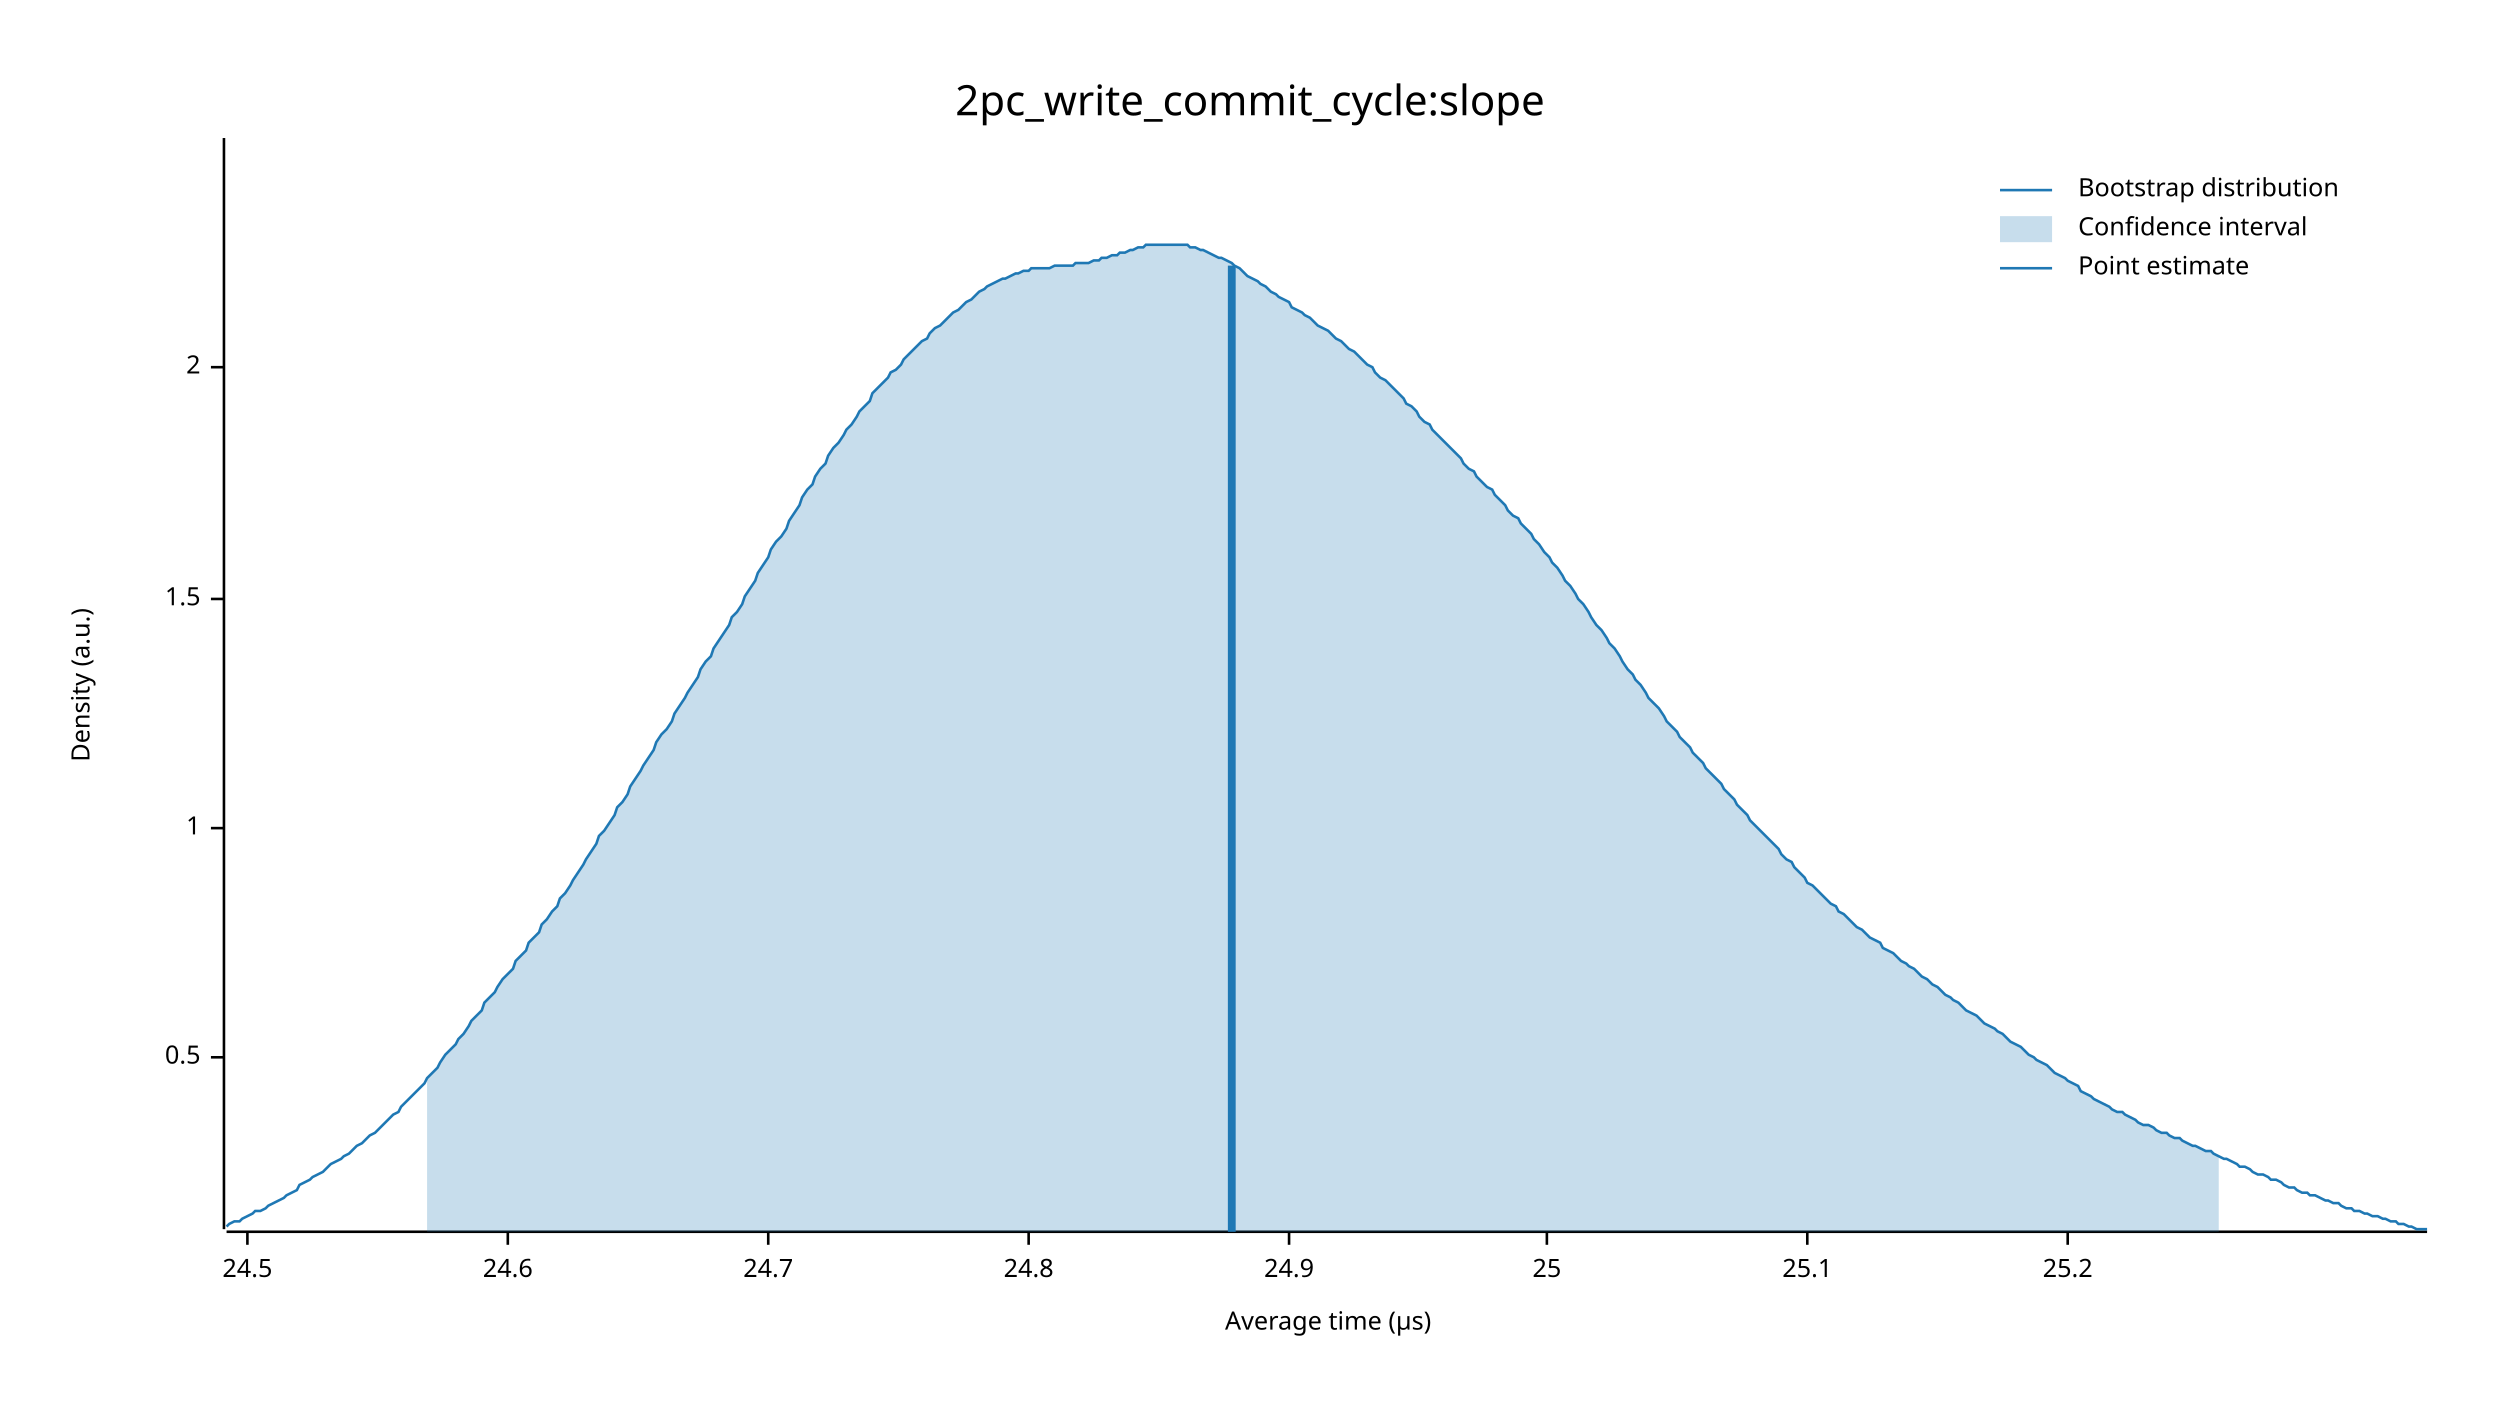
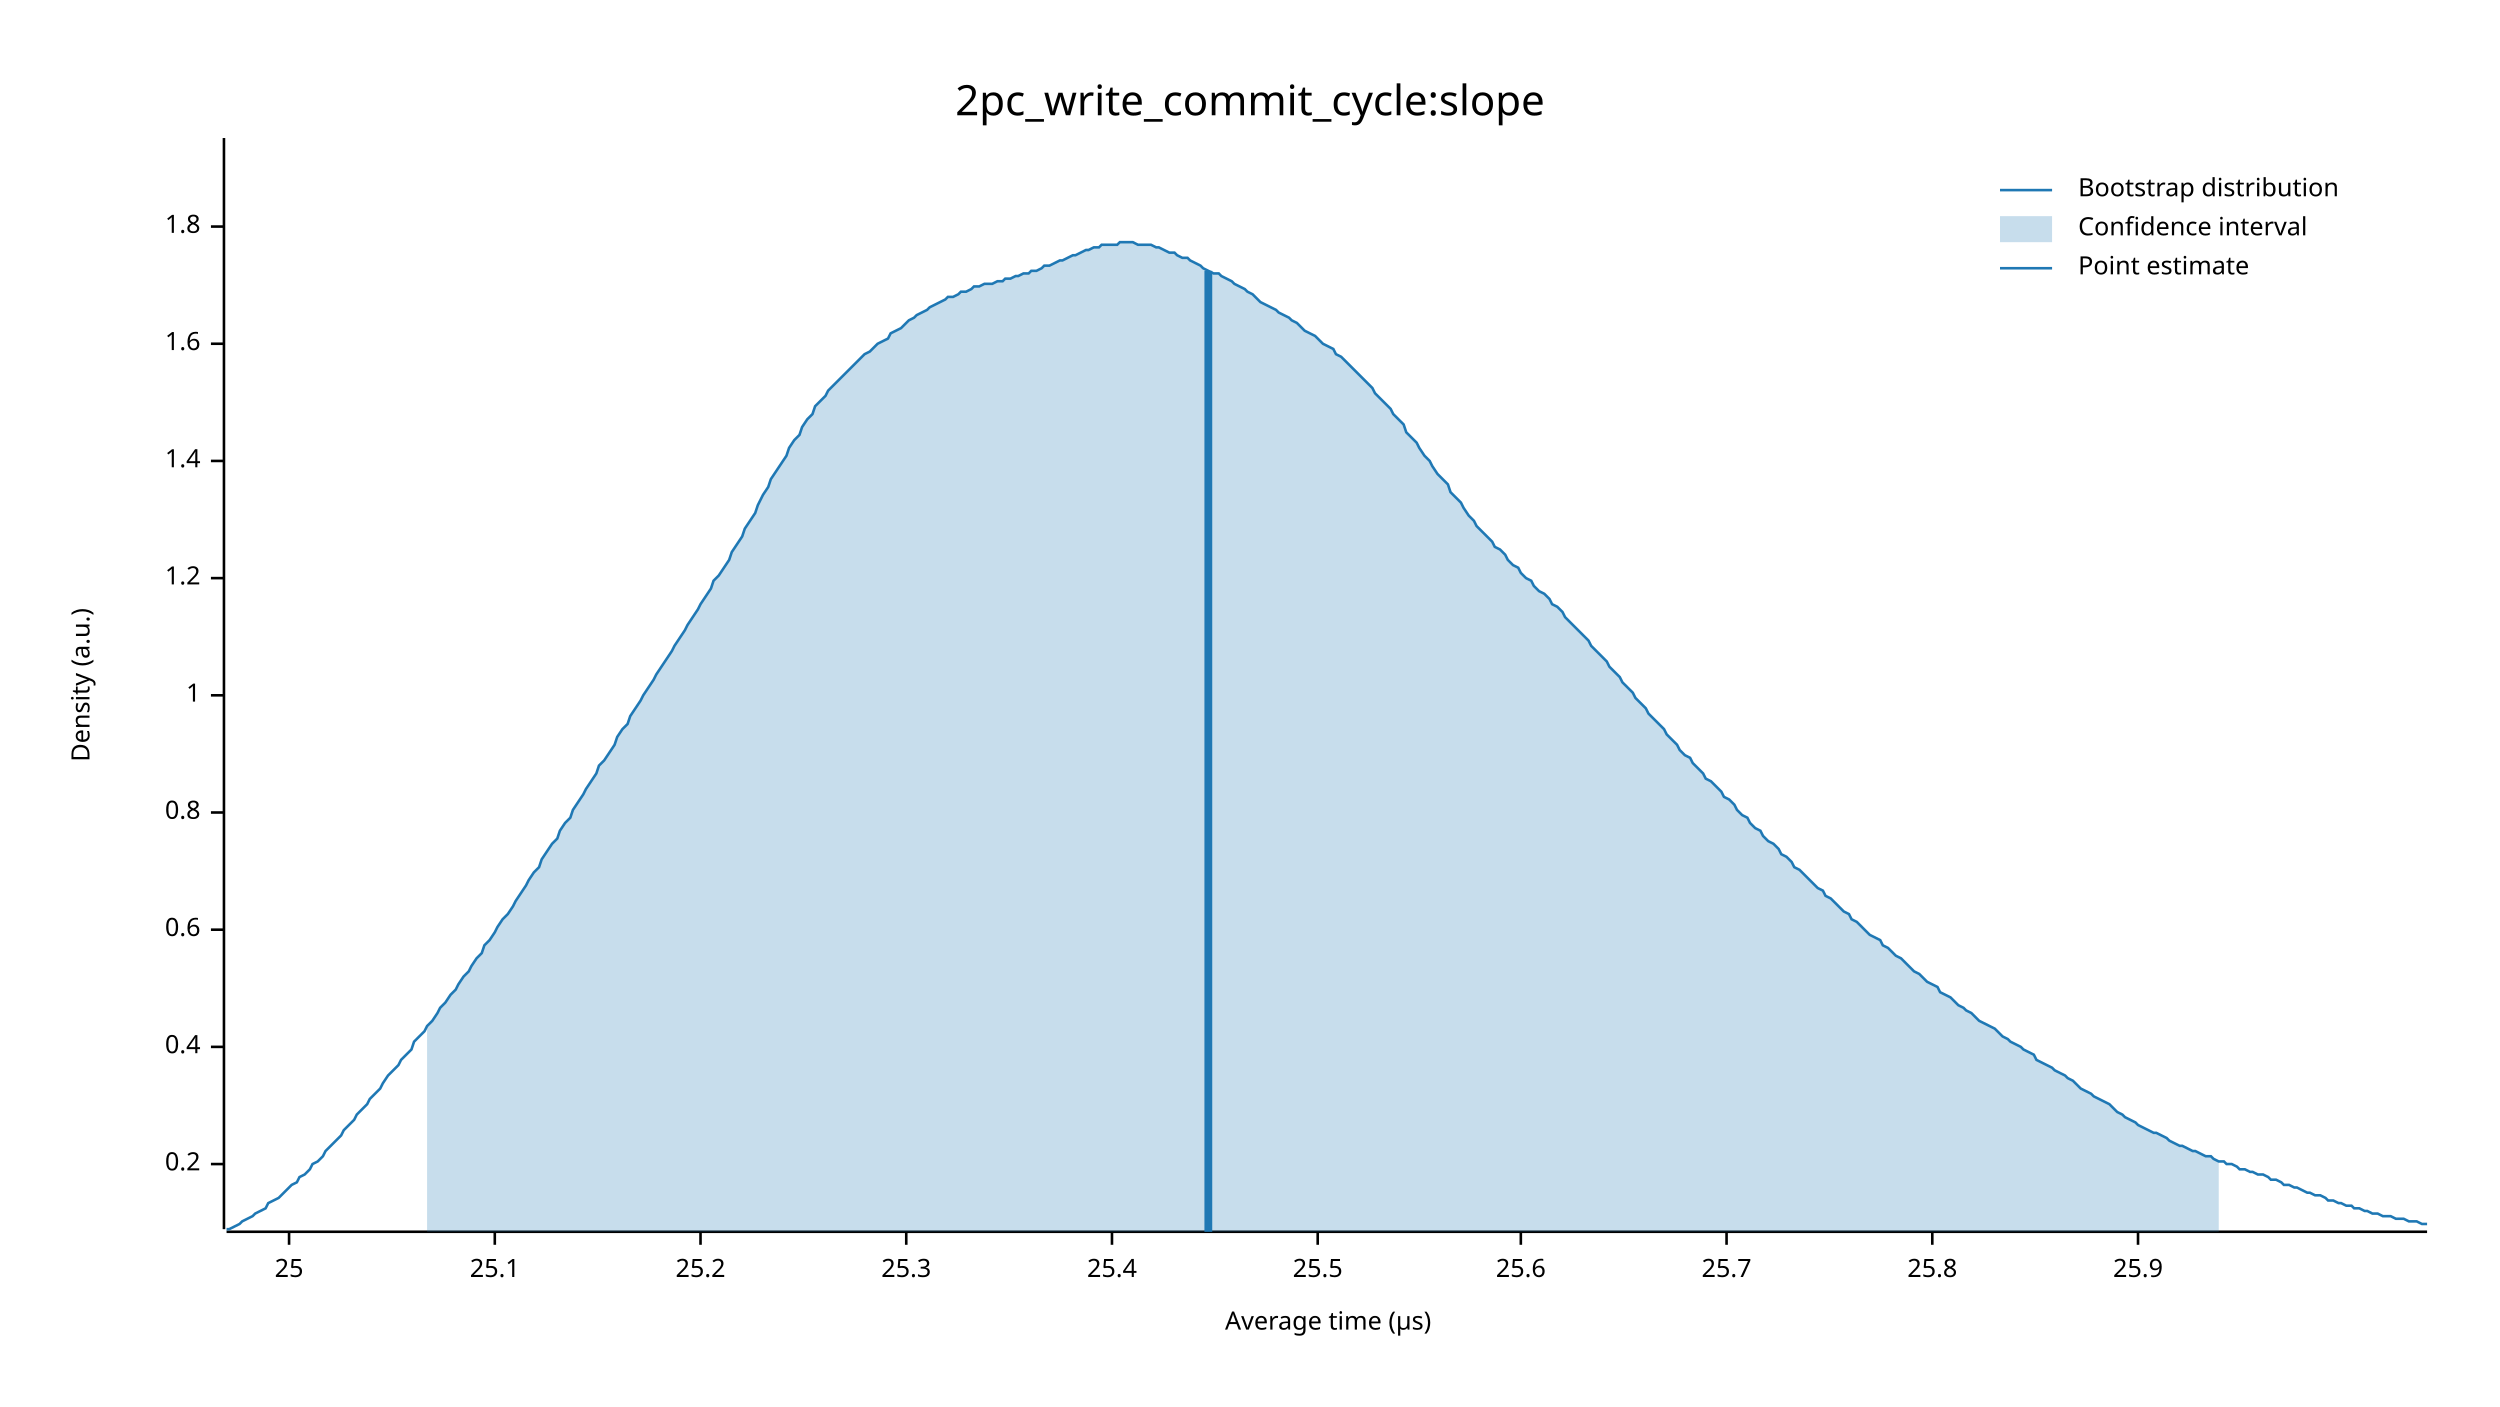
<svg xmlns="http://www.w3.org/2000/svg" width="960" height="540" viewBox="0 0 960 540">
  <text x="480" y="32" dy="0.76em" text-anchor="middle" font-family="sans-serif" font-size="16.129" opacity="1" fill="#000000">
2pc_write_commit_cycle:slope
</text>
  <text x="27" y="263" dy="0.76em" text-anchor="middle" font-family="sans-serif" font-size="9.677" opacity="1" fill="#000000" transform="rotate(270, 27, 263)">
Density (a.u.)
</text>
  <text x="510" y="513" dy="-0.5ex" text-anchor="middle" font-family="sans-serif" font-size="9.677" opacity="1" fill="#000000">
Average time (µs)
</text>
  <polyline fill="none" opacity="1" stroke="#000000" stroke-width="1" points="86,53 86,472 " />
-   <text x="77" y="406" dy="0.5ex" text-anchor="end" font-family="sans-serif" font-size="9.677" opacity="1" fill="#000000">
- 0.5
+   <text x="77" y="447" dy="0.5ex" text-anchor="end" font-family="sans-serif" font-size="9.677" opacity="1" fill="#000000">
+ 0.2
</text>
-   <polyline fill="none" opacity="1" stroke="#000000" stroke-width="1" points="81,406 86,406 " />
-   <text x="77" y="318" dy="0.5ex" text-anchor="end" font-family="sans-serif" font-size="9.677" opacity="1" fill="#000000">
+   <polyline fill="none" opacity="1" stroke="#000000" stroke-width="1" points="81,447 86,447 " />
+   <text x="77" y="402" dy="0.5ex" text-anchor="end" font-family="sans-serif" font-size="9.677" opacity="1" fill="#000000">
+ 0.4
+ </text>
+   <polyline fill="none" opacity="1" stroke="#000000" stroke-width="1" points="81,402 86,402 " />
+   <text x="77" y="357" dy="0.5ex" text-anchor="end" font-family="sans-serif" font-size="9.677" opacity="1" fill="#000000">
+ 0.6
+ </text>
+   <polyline fill="none" opacity="1" stroke="#000000" stroke-width="1" points="81,357 86,357 " />
+   <text x="77" y="312" dy="0.5ex" text-anchor="end" font-family="sans-serif" font-size="9.677" opacity="1" fill="#000000">
+ 0.8
+ </text>
+   <polyline fill="none" opacity="1" stroke="#000000" stroke-width="1" points="81,312 86,312 " />
+   <text x="77" y="267" dy="0.5ex" text-anchor="end" font-family="sans-serif" font-size="9.677" opacity="1" fill="#000000">
1
</text>
-   <polyline fill="none" opacity="1" stroke="#000000" stroke-width="1" points="81,318 86,318 " />
-   <text x="77" y="230" dy="0.5ex" text-anchor="end" font-family="sans-serif" font-size="9.677" opacity="1" fill="#000000">
- 1.5
+   <polyline fill="none" opacity="1" stroke="#000000" stroke-width="1" points="81,267 86,267 " />
+   <text x="77" y="222" dy="0.5ex" text-anchor="end" font-family="sans-serif" font-size="9.677" opacity="1" fill="#000000">
+ 1.2
</text>
-   <polyline fill="none" opacity="1" stroke="#000000" stroke-width="1" points="81,230 86,230 " />
-   <text x="77" y="141" dy="0.5ex" text-anchor="end" font-family="sans-serif" font-size="9.677" opacity="1" fill="#000000">
- 2
+   <polyline fill="none" opacity="1" stroke="#000000" stroke-width="1" points="81,222 86,222 " />
+   <text x="77" y="177" dy="0.5ex" text-anchor="end" font-family="sans-serif" font-size="9.677" opacity="1" fill="#000000">
+ 1.4
</text>
-   <polyline fill="none" opacity="1" stroke="#000000" stroke-width="1" points="81,141 86,141 " />
+   <polyline fill="none" opacity="1" stroke="#000000" stroke-width="1" points="81,177 86,177 " />
+   <text x="77" y="132" dy="0.5ex" text-anchor="end" font-family="sans-serif" font-size="9.677" opacity="1" fill="#000000">
+ 1.6
+ </text>
+   <polyline fill="none" opacity="1" stroke="#000000" stroke-width="1" points="81,132 86,132 " />
+   <text x="77" y="87" dy="0.5ex" text-anchor="end" font-family="sans-serif" font-size="9.677" opacity="1" fill="#000000">
+ 1.8
+ </text>
+   <polyline fill="none" opacity="1" stroke="#000000" stroke-width="1" points="81,87 86,87 " />
  <polyline fill="none" opacity="1" stroke="#000000" stroke-width="1" points="87,473 932,473 " />
-   <text x="95" y="483" dy="0.76em" text-anchor="middle" font-family="sans-serif" font-size="9.677" opacity="1" fill="#000000">
- 24.5
- </text>
-   <polyline fill="none" opacity="1" stroke="#000000" stroke-width="1" points="95,473 95,478 " />
-   <text x="195" y="483" dy="0.76em" text-anchor="middle" font-family="sans-serif" font-size="9.677" opacity="1" fill="#000000">
- 24.6
- </text>
-   <polyline fill="none" opacity="1" stroke="#000000" stroke-width="1" points="195,473 195,478 " />
-   <text x="295" y="483" dy="0.76em" text-anchor="middle" font-family="sans-serif" font-size="9.677" opacity="1" fill="#000000">
- 24.7
- </text>
-   <polyline fill="none" opacity="1" stroke="#000000" stroke-width="1" points="295,473 295,478 " />
-   <text x="395" y="483" dy="0.76em" text-anchor="middle" font-family="sans-serif" font-size="9.677" opacity="1" fill="#000000">
- 24.8
- </text>
-   <polyline fill="none" opacity="1" stroke="#000000" stroke-width="1" points="395,473 395,478 " />
-   <text x="495" y="483" dy="0.76em" text-anchor="middle" font-family="sans-serif" font-size="9.677" opacity="1" fill="#000000">
- 24.9
- </text>
-   <polyline fill="none" opacity="1" stroke="#000000" stroke-width="1" points="495,473 495,478 " />
-   <text x="594" y="483" dy="0.76em" text-anchor="middle" font-family="sans-serif" font-size="9.677" opacity="1" fill="#000000">
+   <text x="111" y="483" dy="0.76em" text-anchor="middle" font-family="sans-serif" font-size="9.677" opacity="1" fill="#000000">
25
</text>
-   <polyline fill="none" opacity="1" stroke="#000000" stroke-width="1" points="594,473 594,478 " />
-   <text x="694" y="483" dy="0.76em" text-anchor="middle" font-family="sans-serif" font-size="9.677" opacity="1" fill="#000000">
+   <polyline fill="none" opacity="1" stroke="#000000" stroke-width="1" points="111,473 111,478 " />
+   <text x="190" y="483" dy="0.76em" text-anchor="middle" font-family="sans-serif" font-size="9.677" opacity="1" fill="#000000">
25.1
</text>
-   <polyline fill="none" opacity="1" stroke="#000000" stroke-width="1" points="694,473 694,478 " />
-   <text x="794" y="483" dy="0.76em" text-anchor="middle" font-family="sans-serif" font-size="9.677" opacity="1" fill="#000000">
+   <polyline fill="none" opacity="1" stroke="#000000" stroke-width="1" points="190,473 190,478 " />
+   <text x="269" y="483" dy="0.76em" text-anchor="middle" font-family="sans-serif" font-size="9.677" opacity="1" fill="#000000">
25.2
</text>
-   <polyline fill="none" opacity="1" stroke="#000000" stroke-width="1" points="794,473 794,478 " />
-   <polyline fill="none" opacity="1" stroke="#1F78B4" stroke-width="1" points="87,471 88,470 90,469 92,469 93,468 95,467 97,466 98,465 100,465 102,464 103,463 105,462 107,461 109,460 110,459 112,458 114,457 115,455 117,454 119,453 120,452 122,451 124,450 125,449 127,447 129,446 131,445 132,444 134,443 136,441 137,440 139,439 141,437 142,436 144,435 146,433 147,432 149,430 151,428 153,427 154,425 156,423 158,421 159,420 161,418 163,416 164,414 166,412 168,410 169,408 171,405 173,403 175,401 176,399 178,397 180,394 181,392 183,390 185,388 186,385 188,383 190,381 191,379 193,376 195,374 197,372 198,369 200,367 202,365 203,362 205,360 207,358 208,355 210,353 212,350 214,348 215,345 217,343 219,340 220,338 222,335 224,332 225,330 227,327 229,324 230,321 232,319 234,316 236,313 237,310 239,308 241,305 242,302 244,299 246,296 247,294 249,291 251,288 252,285 254,282 256,280 258,277 259,274 261,271 263,268 264,266 266,263 268,260 269,257 271,254 273,252 274,249 276,246 278,243 280,240 281,237 283,235 285,232 286,229 288,226 290,223 291,220 293,217 295,214 296,211 298,208 300,206 302,203 303,200 305,197 307,194 308,191 310,188 312,186 313,183 315,180 317,178 318,175 320,172 322,170 324,167 325,165 327,163 329,160 330,158 332,156 334,154 335,151 337,149 339,147 341,145 342,143 344,142 346,140 347,138 349,136 351,134 352,133 354,131 356,130 357,128 359,126 361,125 363,123 364,122 366,120 368,119 369,118 371,116 373,115 374,114 376,112 378,111 379,110 381,109 383,108 385,107 386,107 388,106 390,105 391,105 393,104 395,104 396,103 398,103 400,103 401,103 403,103 405,102 407,102 408,102 410,102 412,102 413,101 415,101 417,101 418,101 420,100 422,100 423,99 425,99 427,98 429,98 430,97 432,97 434,96 435,96 437,95 439,95 440,94 442,94 444,94 445,94 447,94 449,94 451,94 452,94 454,94 456,94 457,95 459,95 461,96 462,96 464,97 466,98 468,99 469,99 471,100 473,101 474,102 476,103 478,105 479,106 481,107 483,108 484,109 486,110 488,112 490,113 491,114 493,115 495,116 496,118 498,119 500,120 501,121 503,122 505,124 506,125 508,126 510,127 512,129 513,130 515,131 517,133 518,134 520,135 522,137 523,138 525,140 527,141 528,143 530,145 532,146 534,148 535,149 537,151 539,153 540,155 542,156 544,158 545,160 547,162 549,163 550,165 552,167 554,169 556,171 557,172 559,174 561,176 562,178 564,180 566,181 567,183 569,185 571,187 573,188 574,190 576,192 578,194 579,196 581,198 583,199 584,201 586,203 588,205 589,207 591,209 593,212 595,214 596,216 598,218 600,221 601,223 603,225 605,228 606,230 608,232 610,235 611,237 613,240 615,242 617,245 618,247 620,249 622,252 623,254 625,257 627,259 628,261 630,263 632,266 633,268 635,270 637,272 639,275 640,277 642,279 644,281 645,283 647,285 649,287 650,289 652,291 654,293 655,295 657,297 659,299 661,301 662,303 664,305 666,307 667,309 669,311 671,313 672,315 674,317 676,319 677,320 679,322 681,324 683,326 684,328 686,330 688,331 689,333 691,335 693,337 694,339 696,340 698,342 700,344 701,345 703,347 705,348 706,350 708,351 710,353 711,354 713,356 715,357 716,358 718,360 720,361 722,362 723,364 725,365 727,366 728,367 730,369 732,370 733,371 735,372 737,374 738,375 740,376 742,378 744,379 745,380 747,382 749,383 750,384 752,385 754,387 755,388 757,389 759,390 760,391 762,393 764,394 766,395 767,396 769,397 771,399 772,400 774,401 776,402 777,403 779,405 781,406 782,407 784,408 786,409 788,411 789,412 791,413 793,414 794,415 796,416 798,417 799,419 801,420 803,421 804,422 806,423 808,424 810,425 811,426 813,427 815,427 816,428 818,429 820,430 821,431 823,432 825,432 827,433 828,434 830,435 832,435 833,436 835,437 837,437 838,438 840,439 842,440 843,440 845,441 847,442 849,442 850,443 852,444 854,445 855,445 857,446 859,447 860,448 862,448 864,449 865,450 867,451 869,451 871,452 872,453 874,453 876,454 877,455 879,456 881,456 882,457 884,458 886,458 887,459 889,459 891,460 893,461 894,461 896,462 898,462 899,463 901,464 903,464 904,465 906,465 908,466 909,466 911,467 913,467 915,468 916,468 918,469 920,469 921,470 923,470 925,471 926,471 928,472 930,472 932,472 " />
-   <polygon opacity="0.25" fill="#1F78B4" points="164,414 166,412 168,410 169,408 171,405 173,403 175,401 176,399 178,397 180,394 181,392 183,390 185,388 186,385 188,383 190,381 191,379 193,376 195,374 197,372 198,369 200,367 202,365 203,362 205,360 207,358 208,355 210,353 212,350 214,348 215,345 217,343 219,340 220,338 222,335 224,332 225,330 227,327 229,324 230,321 232,319 234,316 236,313 237,310 239,308 241,305 242,302 244,299 246,296 247,294 249,291 251,288 252,285 254,282 256,280 258,277 259,274 261,271 263,268 264,266 266,263 268,260 269,257 271,254 273,252 274,249 276,246 278,243 280,240 281,237 283,235 285,232 286,229 288,226 290,223 291,220 293,217 295,214 296,211 298,208 300,206 302,203 303,200 305,197 307,194 308,191 310,188 312,186 313,183 315,180 317,178 318,175 320,172 322,170 324,167 325,165 327,163 329,160 330,158 332,156 334,154 335,151 337,149 339,147 341,145 342,143 344,142 346,140 347,138 349,136 351,134 352,133 354,131 356,130 357,128 359,126 361,125 363,123 364,122 366,120 368,119 369,118 371,116 373,115 374,114 376,112 378,111 379,110 381,109 383,108 385,107 386,107 388,106 390,105 391,105 393,104 395,104 396,103 398,103 400,103 401,103 403,103 405,102 407,102 408,102 410,102 412,102 413,101 415,101 417,101 418,101 420,100 422,100 423,99 425,99 427,98 429,98 430,97 432,97 434,96 435,96 437,95 439,95 440,94 442,94 444,94 445,94 447,94 449,94 451,94 452,94 454,94 456,94 457,95 459,95 461,96 462,96 464,97 466,98 468,99 469,99 471,100 473,101 474,102 476,103 478,105 479,106 481,107 483,108 484,109 486,110 488,112 490,113 491,114 493,115 495,116 496,118 498,119 500,120 501,121 503,122 505,124 506,125 508,126 510,127 512,129 513,130 515,131 517,133 518,134 520,135 522,137 523,138 525,140 527,141 528,143 530,145 532,146 534,148 535,149 537,151 539,153 540,155 542,156 544,158 545,160 547,162 549,163 550,165 552,167 554,169 556,171 557,172 559,174 561,176 562,178 564,180 566,181 567,183 569,185 571,187 573,188 574,190 576,192 578,194 579,196 581,198 583,199 584,201 586,203 588,205 589,207 591,209 593,212 595,214 596,216 598,218 600,221 601,223 603,225 605,228 606,230 608,232 610,235 611,237 613,240 615,242 617,245 618,247 620,249 622,252 623,254 625,257 627,259 628,261 630,263 632,266 633,268 635,270 637,272 639,275 640,277 642,279 644,281 645,283 647,285 649,287 650,289 652,291 654,293 655,295 657,297 659,299 661,301 662,303 664,305 666,307 667,309 669,311 671,313 672,315 674,317 676,319 677,320 679,322 681,324 683,326 684,328 686,330 688,331 689,333 691,335 693,337 694,339 696,340 698,342 700,344 701,345 703,347 705,348 706,350 708,351 710,353 711,354 713,356 715,357 716,358 718,360 720,361 722,362 723,364 725,365 727,366 728,367 730,369 732,370 733,371 735,372 737,374 738,375 740,376 742,378 744,379 745,380 747,382 749,383 750,384 752,385 754,387 755,388 757,389 759,390 760,391 762,393 764,394 766,395 767,396 769,397 771,399 772,400 774,401 776,402 777,403 779,405 781,406 782,407 784,408 786,409 788,411 789,412 791,413 793,414 794,415 796,416 798,417 799,419 801,420 803,421 804,422 806,423 808,424 810,425 811,426 813,427 815,427 816,428 818,429 820,430 821,431 823,432 825,432 827,433 828,434 830,435 832,435 833,436 835,437 837,437 838,438 840,439 842,440 843,440 845,441 847,442 849,442 850,443 852,444 852,473 164,473 " />
-   <polyline fill="none" opacity="1" stroke="#1F78B4" stroke-width="3" points="473,473 473,102 " />
+   <polyline fill="none" opacity="1" stroke="#000000" stroke-width="1" points="269,473 269,478 " />
+   <text x="348" y="483" dy="0.76em" text-anchor="middle" font-family="sans-serif" font-size="9.677" opacity="1" fill="#000000">
+ 25.3
+ </text>
+   <polyline fill="none" opacity="1" stroke="#000000" stroke-width="1" points="348,473 348,478 " />
+   <text x="427" y="483" dy="0.76em" text-anchor="middle" font-family="sans-serif" font-size="9.677" opacity="1" fill="#000000">
+ 25.4
+ </text>
+   <polyline fill="none" opacity="1" stroke="#000000" stroke-width="1" points="427,473 427,478 " />
+   <text x="506" y="483" dy="0.76em" text-anchor="middle" font-family="sans-serif" font-size="9.677" opacity="1" fill="#000000">
+ 25.5
+ </text>
+   <polyline fill="none" opacity="1" stroke="#000000" stroke-width="1" points="506,473 506,478 " />
+   <text x="584" y="483" dy="0.76em" text-anchor="middle" font-family="sans-serif" font-size="9.677" opacity="1" fill="#000000">
+ 25.6
+ </text>
+   <polyline fill="none" opacity="1" stroke="#000000" stroke-width="1" points="584,473 584,478 " />
+   <text x="663" y="483" dy="0.76em" text-anchor="middle" font-family="sans-serif" font-size="9.677" opacity="1" fill="#000000">
+ 25.7
+ </text>
+   <polyline fill="none" opacity="1" stroke="#000000" stroke-width="1" points="663,473 663,478 " />
+   <text x="742" y="483" dy="0.76em" text-anchor="middle" font-family="sans-serif" font-size="9.677" opacity="1" fill="#000000">
+ 25.8
+ </text>
+   <polyline fill="none" opacity="1" stroke="#000000" stroke-width="1" points="742,473 742,478 " />
+   <text x="821" y="483" dy="0.76em" text-anchor="middle" font-family="sans-serif" font-size="9.677" opacity="1" fill="#000000">
+ 25.9
+ </text>
+   <polyline fill="none" opacity="1" stroke="#000000" stroke-width="1" points="821,473 821,478 " />
+   <polyline fill="none" opacity="1" stroke="#1F78B4" stroke-width="1" points="87,472 88,472 90,471 92,470 93,469 95,468 97,467 98,466 100,465 102,464 103,462 105,461 107,460 109,458 110,457 112,455 114,454 115,452 117,451 119,449 120,447 122,446 124,444 125,442 127,440 129,438 131,436 132,434 134,432 136,430 137,428 139,426 141,424 142,422 144,420 146,418 147,416 149,413 151,411 153,409 154,407 156,405 158,403 159,400 161,398 163,396 164,394 166,392 168,389 169,387 171,385 173,382 175,380 176,378 178,375 180,373 181,371 183,368 185,366 186,363 188,361 190,358 191,356 193,353 195,351 197,348 198,346 200,343 202,340 203,338 205,335 207,333 208,330 210,327 212,324 214,322 215,319 217,316 219,314 220,311 222,308 224,305 225,303 227,300 229,297 230,294 232,292 234,289 236,286 237,283 239,280 241,278 242,275 244,272 246,269 247,267 249,264 251,261 252,259 254,256 256,253 258,250 259,248 261,245 263,242 264,240 266,237 268,234 269,232 271,229 273,226 274,223 276,221 278,218 280,215 281,212 283,209 285,206 286,203 288,200 290,197 291,194 293,190 295,187 296,184 298,181 300,178 302,175 303,172 305,169 307,167 308,164 310,161 312,159 313,156 315,154 317,152 318,150 320,148 322,146 324,144 325,143 327,141 329,139 330,138 332,136 334,135 335,134 337,132 339,131 341,130 342,128 344,127 346,126 347,125 349,123 351,122 352,121 354,120 356,119 357,118 359,117 361,116 363,115 364,114 366,114 368,113 369,112 371,112 373,111 374,110 376,110 378,109 379,109 381,109 383,108 385,108 386,107 388,107 390,106 391,106 393,105 395,105 396,104 398,104 400,103 401,102 403,102 405,101 407,100 408,100 410,99 412,98 413,98 415,97 417,96 418,96 420,95 422,95 423,94 425,94 427,94 429,94 430,93 432,93 434,93 435,93 437,94 439,94 440,94 442,94 444,95 445,95 447,96 449,97 451,97 452,98 454,99 456,99 457,100 459,101 461,102 462,103 464,104 466,105 468,105 469,106 471,107 473,108 474,109 476,110 478,111 479,112 481,113 483,115 484,116 486,117 488,118 490,119 491,120 493,121 495,122 496,123 498,124 500,126 501,127 503,128 505,129 506,130 508,132 510,133 512,134 513,136 515,137 517,139 518,140 520,142 522,144 523,145 525,147 527,149 528,151 530,153 532,155 534,157 535,159 537,161 539,163 540,166 542,168 544,170 545,172 547,175 549,177 550,179 552,182 554,184 556,186 557,189 559,191 561,193 562,195 564,198 566,200 567,202 569,204 571,206 573,208 574,210 576,211 578,213 579,215 581,217 583,218 584,220 586,222 588,223 589,225 591,227 593,228 595,230 596,232 598,233 600,235 601,237 603,239 605,241 606,242 608,244 610,246 611,248 613,250 615,252 617,254 618,256 620,258 622,260 623,262 625,264 627,266 628,268 630,270 632,272 633,274 635,276 637,278 639,280 640,282 642,284 644,286 645,288 647,290 649,291 650,293 652,295 654,297 655,299 657,300 659,302 661,304 662,306 664,307 666,309 667,311 669,313 671,314 672,316 674,318 676,319 677,321 679,323 681,324 683,326 684,328 686,329 688,331 689,333 691,334 693,336 694,337 696,339 698,341 700,342 701,344 703,345 705,347 706,348 708,350 710,351 711,353 713,354 715,356 716,357 718,359 720,360 722,361 723,363 725,364 727,366 728,367 730,368 732,370 733,371 735,373 737,374 738,375 740,377 742,378 744,379 745,381 747,382 749,383 750,384 752,386 754,387 755,388 757,389 759,391 760,392 762,393 764,394 766,395 767,396 769,398 771,399 772,400 774,401 776,402 777,403 779,404 781,405 782,407 784,408 786,409 788,410 789,411 791,412 793,413 794,414 796,415 798,417 799,418 801,419 803,420 804,421 806,422 808,423 810,424 811,425 813,427 815,428 816,429 818,430 820,431 821,432 823,433 825,434 827,435 828,435 830,436 832,437 833,438 835,439 837,440 838,440 840,441 842,442 843,442 845,443 847,444 849,444 850,445 852,446 854,446 855,447 857,447 859,448 860,449 862,449 864,450 865,450 867,451 869,451 871,452 872,453 874,453 876,454 877,455 879,455 881,456 882,456 884,457 886,458 887,458 889,459 891,459 893,460 894,461 896,461 898,462 899,462 901,463 903,463 904,464 906,464 908,465 909,465 911,466 913,466 915,467 916,467 918,467 920,468 921,468 923,468 925,469 926,469 928,469 930,470 932,470 " />
+   <polygon opacity="0.25" fill="#1F78B4" points="164,394 166,392 168,389 169,387 171,385 173,382 175,380 176,378 178,375 180,373 181,371 183,368 185,366 186,363 188,361 190,358 191,356 193,353 195,351 197,348 198,346 200,343 202,340 203,338 205,335 207,333 208,330 210,327 212,324 214,322 215,319 217,316 219,314 220,311 222,308 224,305 225,303 227,300 229,297 230,294 232,292 234,289 236,286 237,283 239,280 241,278 242,275 244,272 246,269 247,267 249,264 251,261 252,259 254,256 256,253 258,250 259,248 261,245 263,242 264,240 266,237 268,234 269,232 271,229 273,226 274,223 276,221 278,218 280,215 281,212 283,209 285,206 286,203 288,200 290,197 291,194 293,190 295,187 296,184 298,181 300,178 302,175 303,172 305,169 307,167 308,164 310,161 312,159 313,156 315,154 317,152 318,150 320,148 322,146 324,144 325,143 327,141 329,139 330,138 332,136 334,135 335,134 337,132 339,131 341,130 342,128 344,127 346,126 347,125 349,123 351,122 352,121 354,120 356,119 357,118 359,117 361,116 363,115 364,114 366,114 368,113 369,112 371,112 373,111 374,110 376,110 378,109 379,109 381,109 383,108 385,108 386,107 388,107 390,106 391,106 393,105 395,105 396,104 398,104 400,103 401,102 403,102 405,101 407,100 408,100 410,99 412,98 413,98 415,97 417,96 418,96 420,95 422,95 423,94 425,94 427,94 429,94 430,93 432,93 434,93 435,93 437,94 439,94 440,94 442,94 444,95 445,95 447,96 449,97 451,97 452,98 454,99 456,99 457,100 459,101 461,102 462,103 464,104 466,105 468,105 469,106 471,107 473,108 474,109 476,110 478,111 479,112 481,113 483,115 484,116 486,117 488,118 490,119 491,120 493,121 495,122 496,123 498,124 500,126 501,127 503,128 505,129 506,130 508,132 510,133 512,134 513,136 515,137 517,139 518,140 520,142 522,144 523,145 525,147 527,149 528,151 530,153 532,155 534,157 535,159 537,161 539,163 540,166 542,168 544,170 545,172 547,175 549,177 550,179 552,182 554,184 556,186 557,189 559,191 561,193 562,195 564,198 566,200 567,202 569,204 571,206 573,208 574,210 576,211 578,213 579,215 581,217 583,218 584,220 586,222 588,223 589,225 591,227 593,228 595,230 596,232 598,233 600,235 601,237 603,239 605,241 606,242 608,244 610,246 611,248 613,250 615,252 617,254 618,256 620,258 622,260 623,262 625,264 627,266 628,268 630,270 632,272 633,274 635,276 637,278 639,280 640,282 642,284 644,286 645,288 647,290 649,291 650,293 652,295 654,297 655,299 657,300 659,302 661,304 662,306 664,307 666,309 667,311 669,313 671,314 672,316 674,318 676,319 677,321 679,323 681,324 683,326 684,328 686,329 688,331 689,333 691,334 693,336 694,337 696,339 698,341 700,342 701,344 703,345 705,347 706,348 708,350 710,351 711,353 713,354 715,356 716,357 718,359 720,360 722,361 723,363 725,364 727,366 728,367 730,368 732,370 733,371 735,373 737,374 738,375 740,377 742,378 744,379 745,381 747,382 749,383 750,384 752,386 754,387 755,388 757,389 759,391 760,392 762,393 764,394 766,395 767,396 769,398 771,399 772,400 774,401 776,402 777,403 779,404 781,405 782,407 784,408 786,409 788,410 789,411 791,412 793,413 794,414 796,415 798,417 799,418 801,419 803,420 804,421 806,422 808,423 810,424 811,425 813,427 815,428 816,429 818,430 820,431 821,432 823,433 825,434 827,435 828,435 830,436 832,437 833,438 835,439 837,440 838,440 840,441 842,442 843,442 845,443 847,444 849,444 850,445 852,446 852,473 164,473 " />
+   <polyline fill="none" opacity="1" stroke="#1F78B4" stroke-width="3" points="464,473 464,104 " />
  <text x="798" y="68" dy="0.76em" text-anchor="start" font-family="sans-serif" font-size="9.677" opacity="1" fill="#000000">
Bootstrap distribution
</text>
  <text x="798" y="83" dy="0.76em" text-anchor="start" font-family="sans-serif" font-size="9.677" opacity="1" fill="#000000">
Confidence interval
</text>
  <text x="798" y="98" dy="0.76em" text-anchor="start" font-family="sans-serif" font-size="9.677" opacity="1" fill="#000000">
Point estimate
</text>
  <polyline fill="none" opacity="1" stroke="#1F78B4" stroke-width="1" points="768,73 788,73 " />
  <rect x="768" y="83" width="20" height="10" opacity="0.25" fill="#1F78B4" stroke="none" />
  <polyline fill="none" opacity="1" stroke="#1F78B4" stroke-width="1" points="768,103 788,103 " />
</svg>
